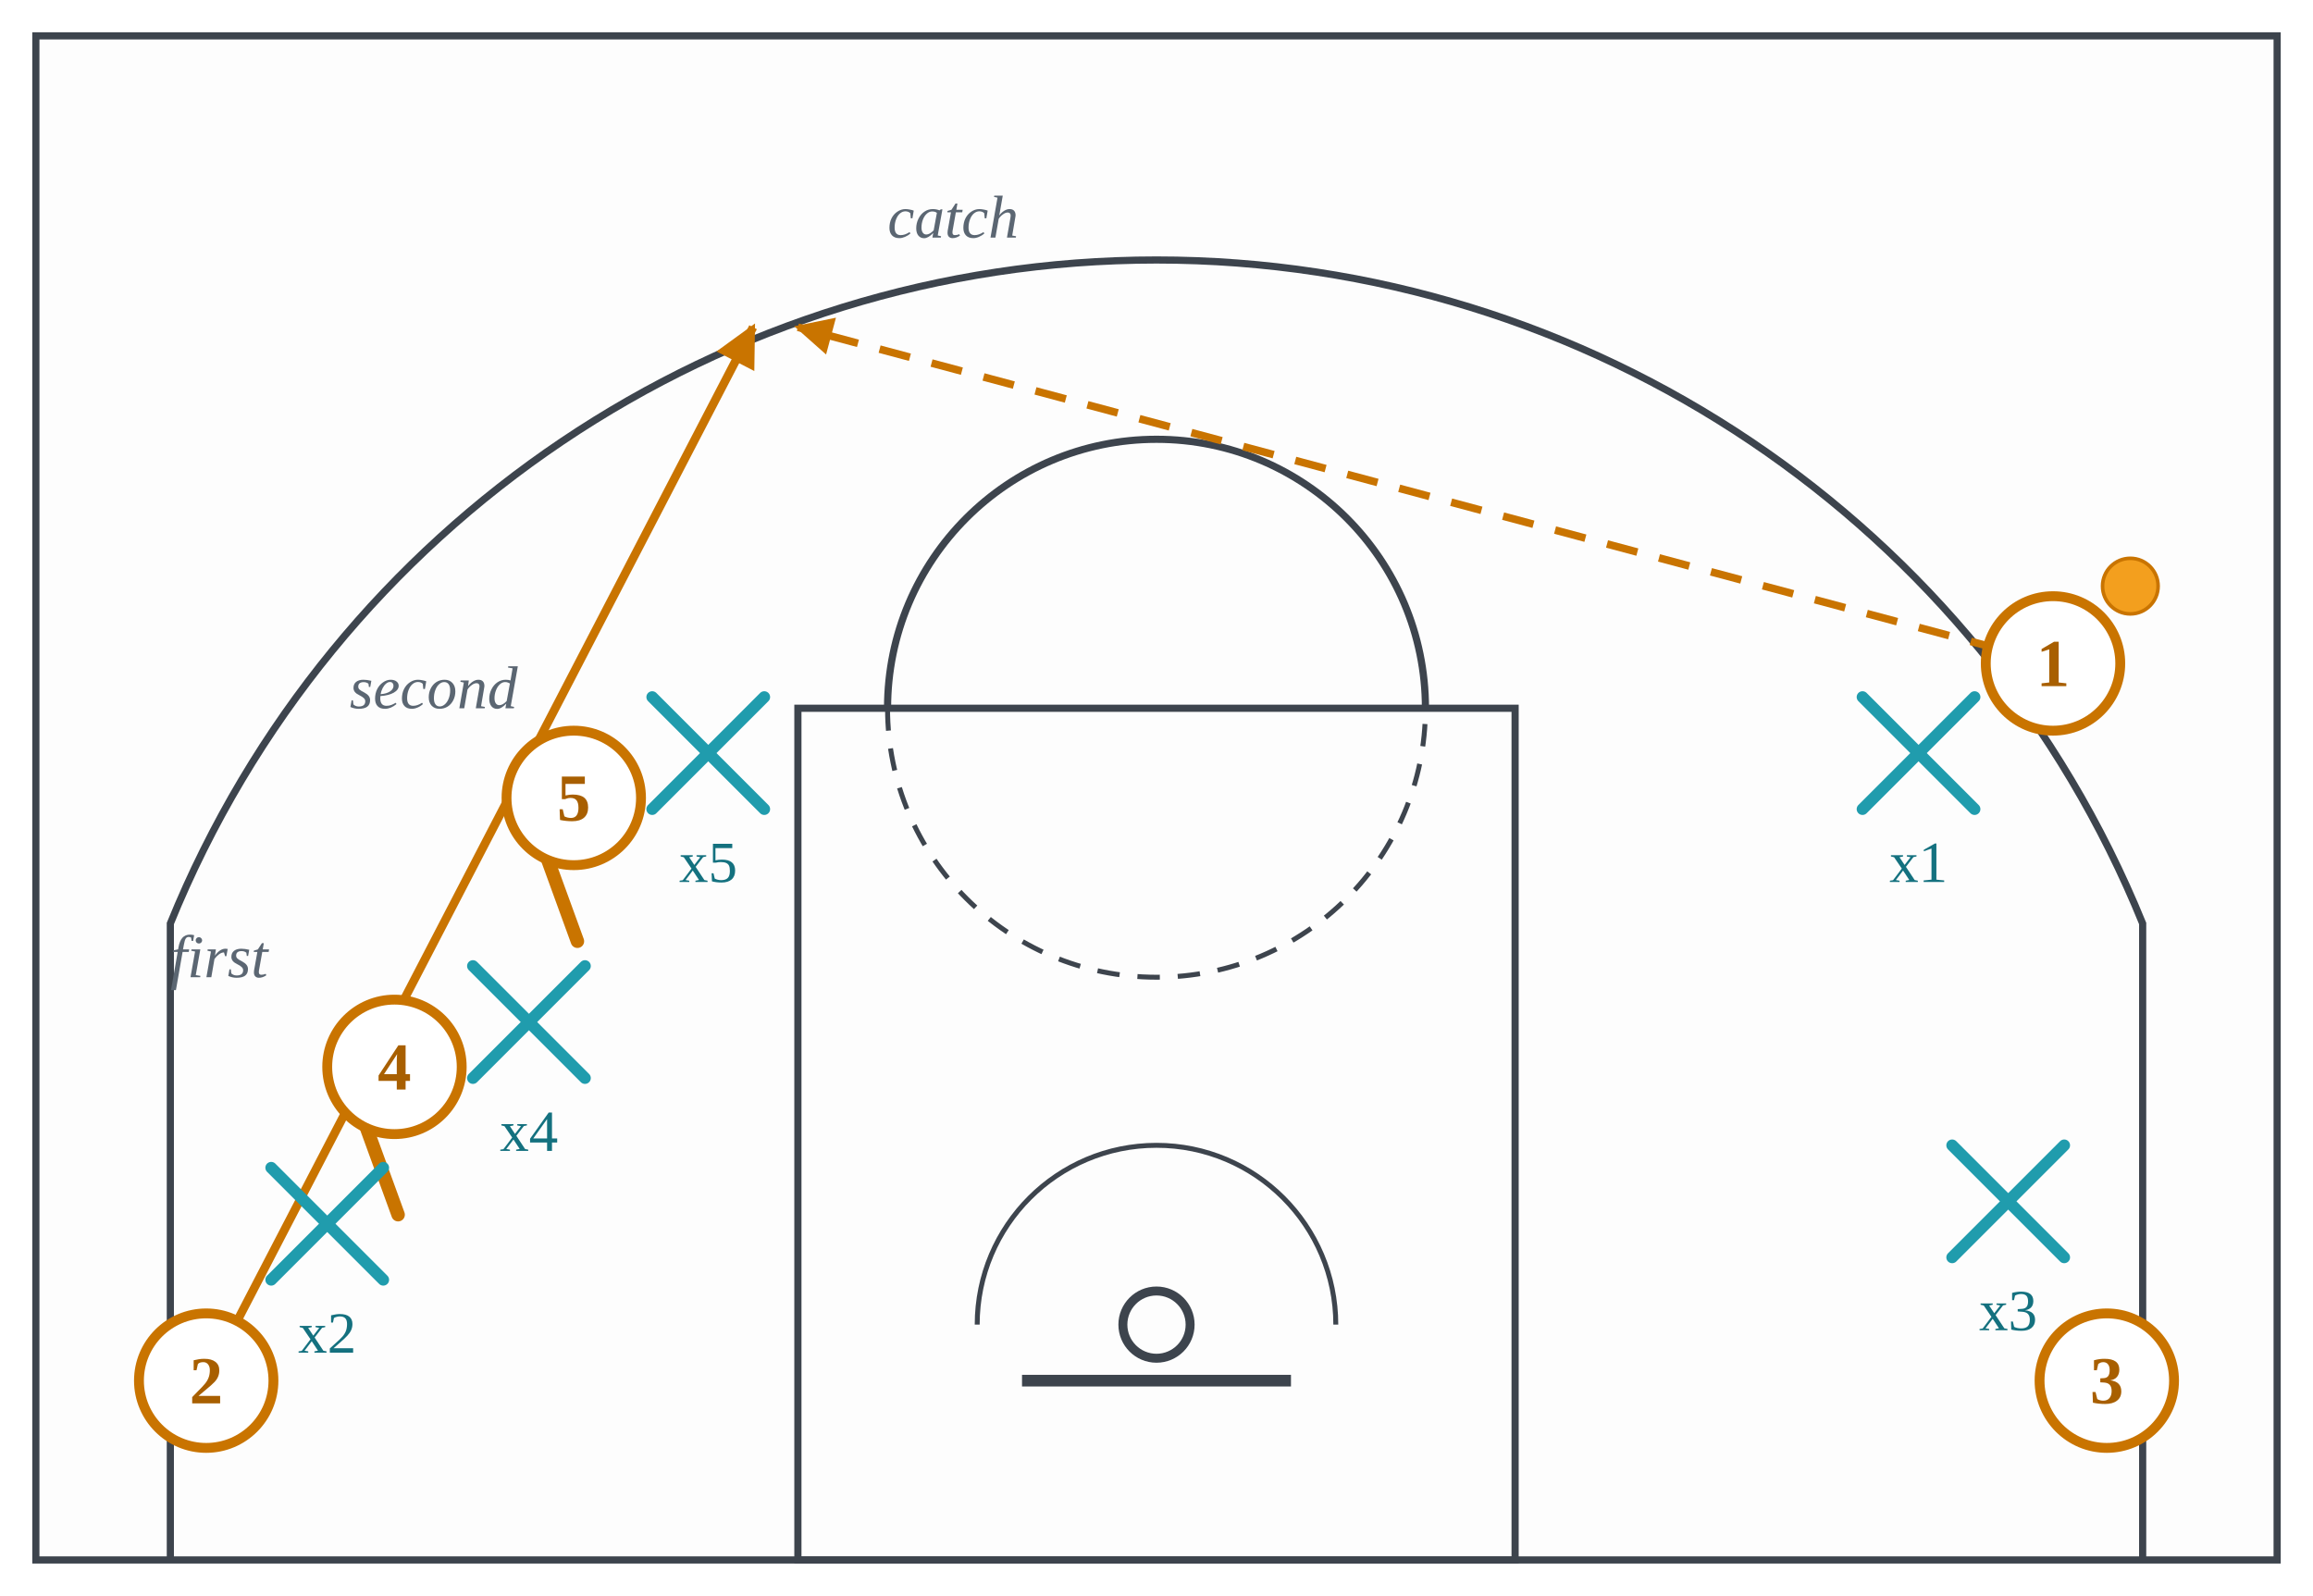
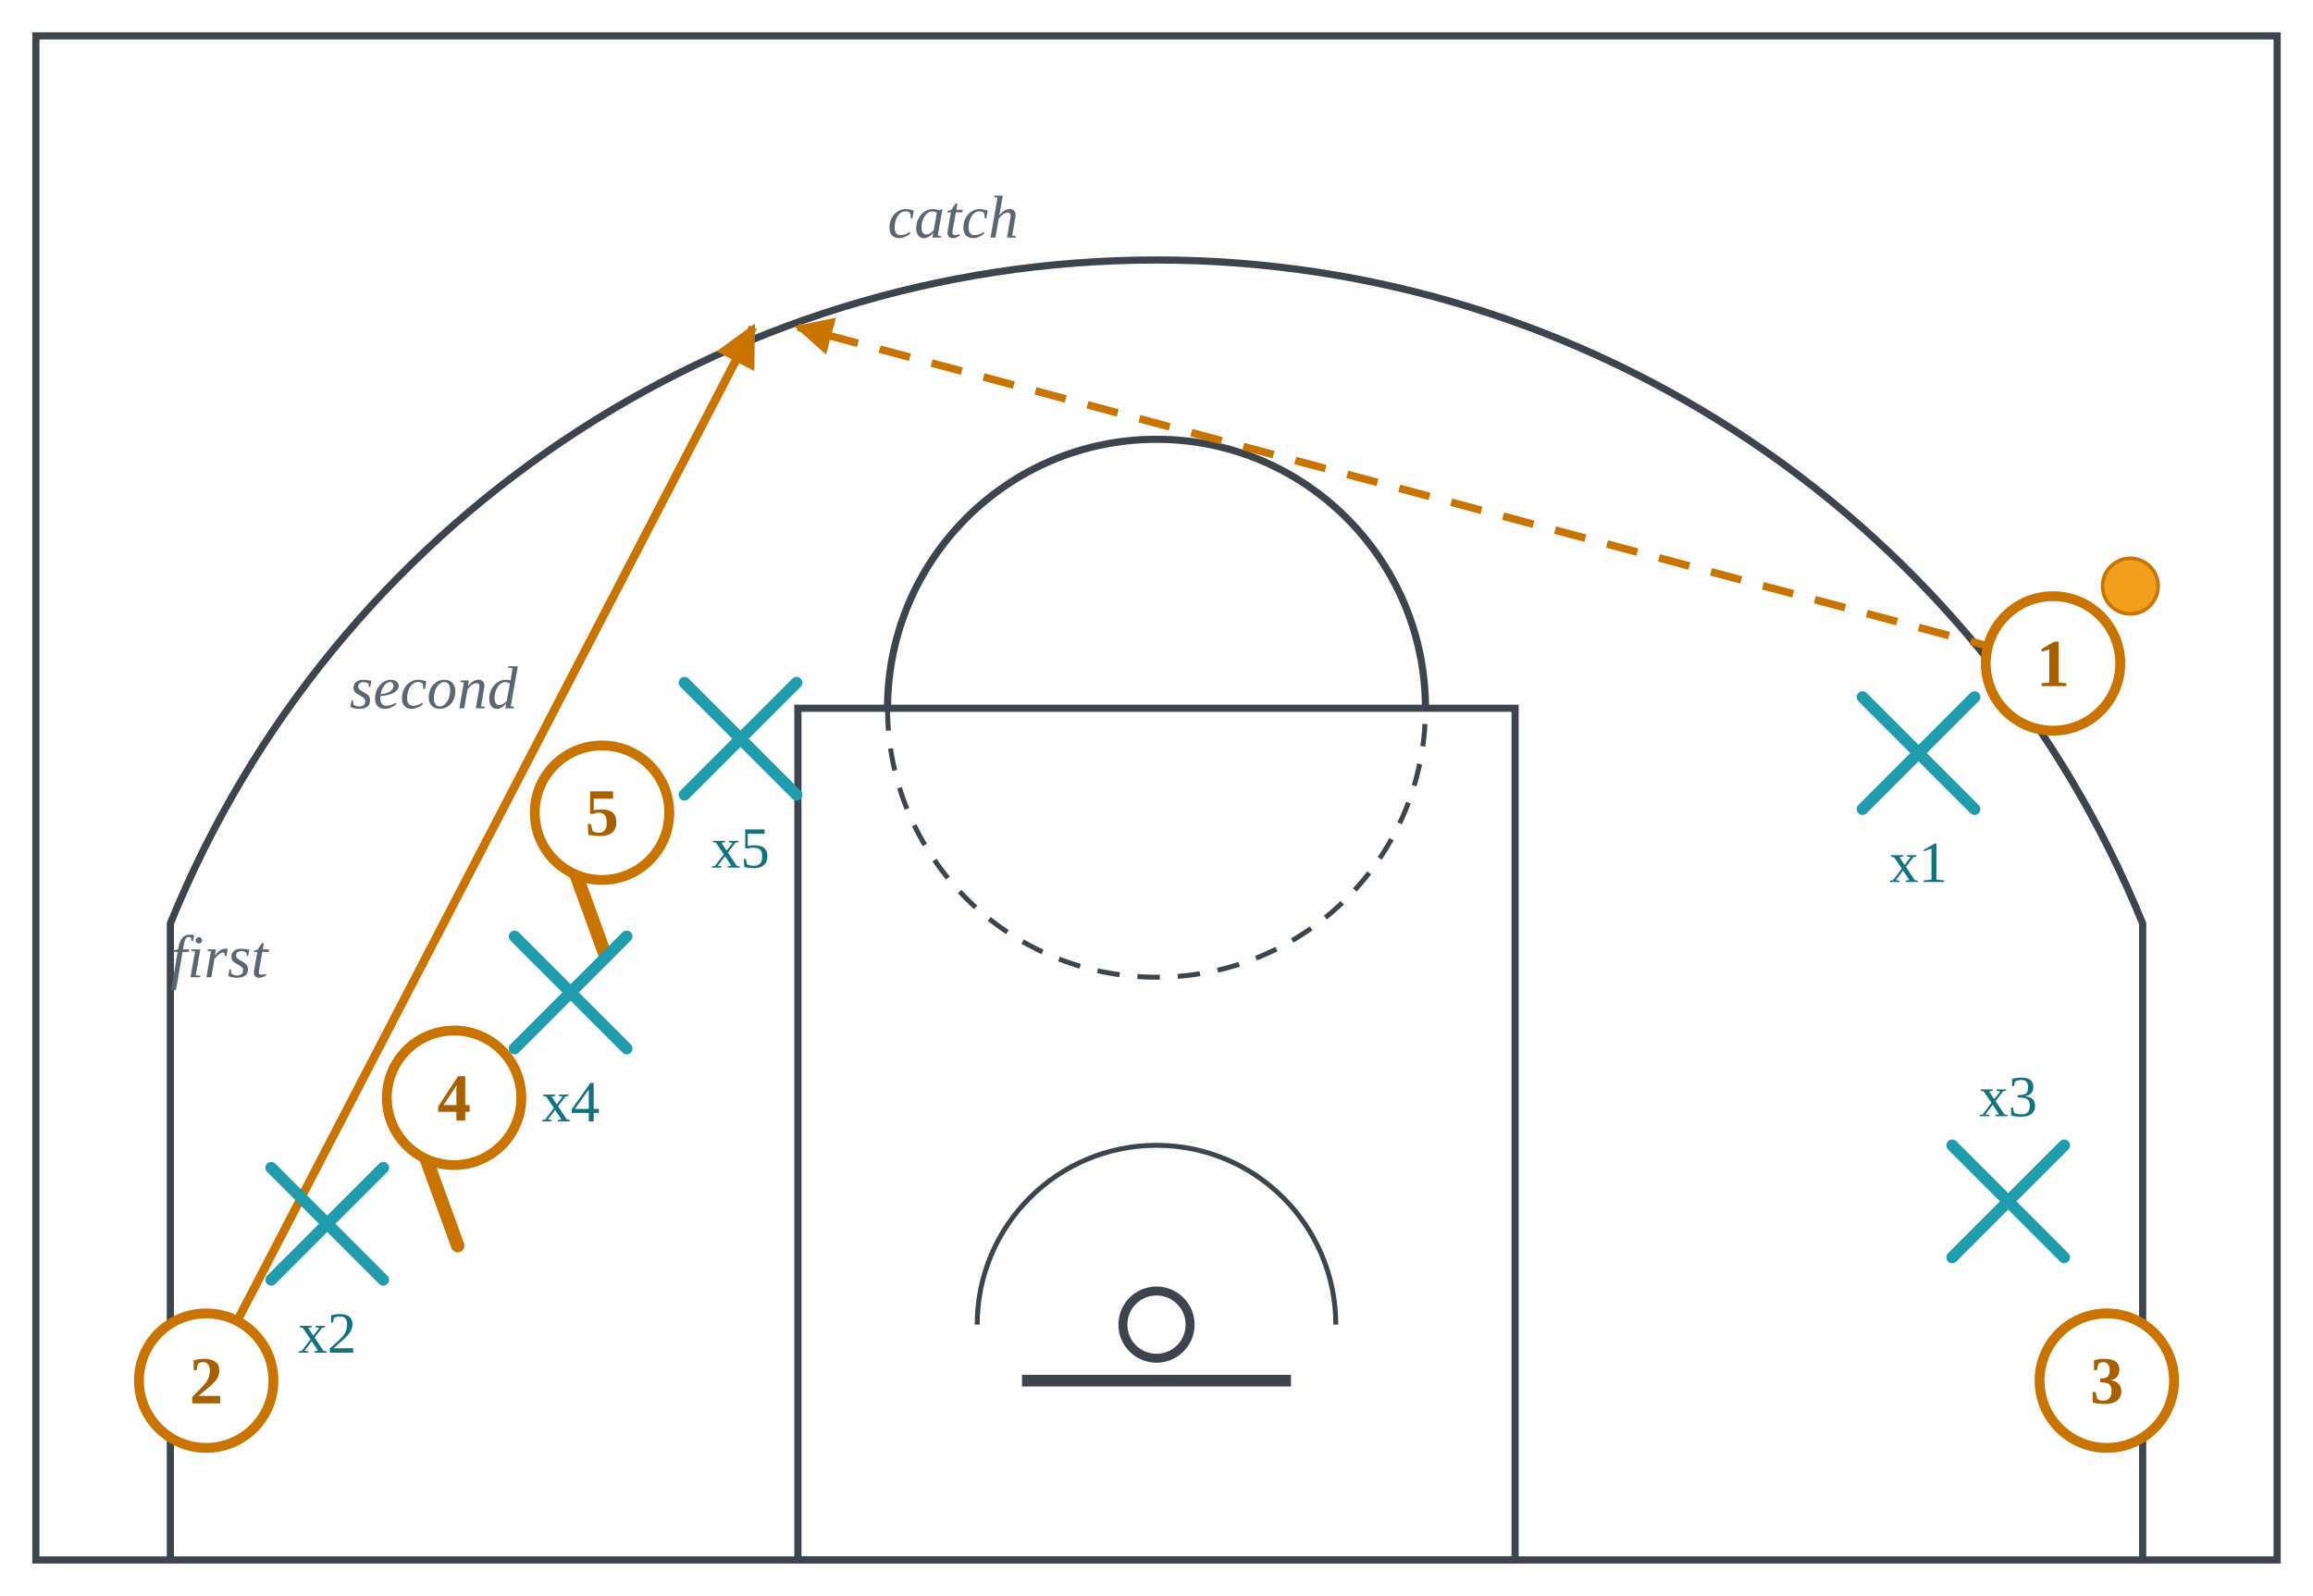
<svg xmlns="http://www.w3.org/2000/svg" viewBox="0 0 516.0 356.0" width="516.0" role="img" aria-label="The ball is at the right wing. A shooter starts in the left corner. Two screeners are set in a line between the corner and the left wing, one a few feet above the other, both facing the baseline. The shooter runs up off both screens to the left slot and catches a pass from the right wing. His defender has to get around two bodies." class="hd-court-svg">
  <defs>
    <marker id="hd-arrow-o" viewBox="0 0 10 10" refX="9" refY="5" markerWidth="5" markerHeight="5" orient="auto-start-reverse">
      <path d="M 0 0 L 10 5 L 0 10 z" fill="var(--hd-offense, #C97400)" />
    </marker>
    <marker id="hd-arrow-d" viewBox="0 0 10 10" refX="9" refY="5" markerWidth="5" markerHeight="5" orient="auto-start-reverse">
      <path d="M 0 0 L 10 5 L 0 10 z" fill="var(--hd-defense, #209CAD)" />
    </marker>
  </defs>
  <rect x="8.0" y="8.0" width="500.0" height="340.0" fill="var(--court-floor, #fdfdfd)" stroke="var(--court-line, #3d444d)" stroke-width="1.6" />
  <path d="M 38.0 348.0 L 38.0 206.02 A 237.5 237.5 0 0 1 478.0 206.02 L 478.0 348.0" stroke="var(--court-line, #3d444d)" fill="none" stroke-width="1.6" />
  <rect x="178.0" y="158.0" width="160.0" height="190.0" stroke="var(--court-line, #3d444d)" fill="none" stroke-width="1.6" />
  <path d="M 198.0 158.0 A 60.0 60.0 0 0 1 318.0 158.0" stroke="var(--court-line, #3d444d)" fill="none" stroke-width="1.6" />
  <path d="M 198.0 158.0 A 60.0 60.0 0 0 0 318.0 158.0" stroke="var(--court-line, #3d444d)" fill="none" stroke-width="1.1" stroke-dasharray="5 4" />
  <path d="M 218.0 295.5 A 40.0 40.0 0 0 1 298.0 295.5" stroke="var(--court-line, #3d444d)" fill="none" stroke-width="1.1" />
  <line x1="228.0" y1="308.0" x2="288.0" y2="308.0" stroke="var(--court-line, #3d444d)" stroke-width="2.6" />
  <circle cx="258.0" cy="295.5" r="7.5" stroke="var(--court-line, #3d444d)" fill="none" stroke-width="2" />
-   <line x1="88.814" y1="270.975" x2="77.186" y2="239.025" stroke="var(--hd-offense, #C97400)" stroke-width="3" stroke-linecap="round" />
-   <line x1="128.814" y1="209.975" x2="117.186" y2="178.025" stroke="var(--hd-offense, #C97400)" stroke-width="3" stroke-linecap="round" />
+   <line x1="102.114" y1="277.875" x2="90.486" y2="245.925" stroke="var(--hd-offense, #C97400)" stroke-width="3" stroke-linecap="round" />
+   <line x1="135.114" y1="213.275" x2="123.486" y2="181.325" stroke="var(--hd-offense, #C97400)" stroke-width="3" stroke-linecap="round" />
  <line x1="46.0" y1="308.0" x2="168.0" y2="73.0" stroke="var(--hd-offense, #C97400)" fill="none" marker-end="url(#hd-arrow-o)" stroke-width="1.9" />
  <line x1="458.0" y1="148.0" x2="178.0" y2="73.0" stroke="var(--hd-offense, #C97400)" fill="none" marker-end="url(#hd-arrow-o)" stroke-width="1.7" stroke-dasharray="7 5" />
  <circle cx="458.0" cy="148.0" r="15.0" fill="var(--court-floor, #fff)" stroke="var(--hd-offense, #C97400)" stroke-width="2.2" />
  <text x="458.0" y="148.0" text-anchor="middle" dominant-baseline="central" font-size="15.0" font-weight="600" fill="var(--hd-offense-ink, #A85F00)">1</text>
  <circle cx="475.25" cy="130.75" r="6.2" fill="#F39F1E" stroke="var(--hd-offense, #C97400)" stroke-width="0.8" />
  <circle cx="46.0" cy="308.0" r="15.0" fill="var(--court-floor, #fff)" stroke="var(--hd-offense, #C97400)" stroke-width="2.2" />
  <text x="46.0" y="308.0" text-anchor="middle" dominant-baseline="central" font-size="15.0" font-weight="600" fill="var(--hd-offense-ink, #A85F00)">2</text>
-   <circle cx="88.0" cy="238.0" r="15.0" fill="var(--court-floor, #fff)" stroke="var(--hd-offense, #C97400)" stroke-width="2.2" />
-   <text x="88.0" y="238.0" text-anchor="middle" dominant-baseline="central" font-size="15.0" font-weight="600" fill="var(--hd-offense-ink, #A85F00)">4</text>
-   <circle cx="128.0" cy="178.0" r="15.0" fill="var(--court-floor, #fff)" stroke="var(--hd-offense, #C97400)" stroke-width="2.2" />
-   <text x="128.0" y="178.0" text-anchor="middle" dominant-baseline="central" font-size="15.0" font-weight="600" fill="var(--hd-offense-ink, #A85F00)">5</text>
+   <circle cx="101.3" cy="244.9" r="15.0" fill="var(--court-floor, #fff)" stroke="var(--hd-offense, #C97400)" stroke-width="2.2" />
+   <text x="101.3" y="244.9" text-anchor="middle" dominant-baseline="central" font-size="15.0" font-weight="600" fill="var(--hd-offense-ink, #A85F00)">4</text>
+   <circle cx="134.3" cy="181.3" r="15.0" fill="var(--court-floor, #fff)" stroke="var(--hd-offense, #C97400)" stroke-width="2.2" />
+   <text x="134.3" y="181.3" text-anchor="middle" dominant-baseline="central" font-size="15.0" font-weight="600" fill="var(--hd-offense-ink, #A85F00)">5</text>
  <circle cx="470.0" cy="308.0" r="15.0" fill="var(--court-floor, #fff)" stroke="var(--hd-offense, #C97400)" stroke-width="2.2" />
  <text x="470.0" y="308.0" text-anchor="middle" dominant-baseline="central" font-size="15.0" font-weight="600" fill="var(--hd-offense-ink, #A85F00)">3</text>
  <line x1="415.5" y1="155.5" x2="440.5" y2="180.5" stroke="var(--hd-defense, #209CAD)" stroke-width="2.6" stroke-linecap="round" />
  <line x1="415.5" y1="180.5" x2="440.5" y2="155.5" stroke="var(--hd-defense, #209CAD)" stroke-width="2.6" stroke-linecap="round" />
  <text x="428.0" y="196.75" text-anchor="middle" font-size="13.0" fill="var(--hd-defense-ink, #14717F)">x1</text>
  <line x1="60.5" y1="260.5" x2="85.5" y2="285.5" stroke="var(--hd-defense, #209CAD)" stroke-width="2.6" stroke-linecap="round" />
  <line x1="60.5" y1="285.5" x2="85.5" y2="260.5" stroke="var(--hd-defense, #209CAD)" stroke-width="2.6" stroke-linecap="round" />
  <text x="73.0" y="301.75" text-anchor="middle" font-size="13.0" fill="var(--hd-defense-ink, #14717F)">x2</text>
-   <line x1="105.5" y1="215.5" x2="130.5" y2="240.5" stroke="var(--hd-defense, #209CAD)" stroke-width="2.6" stroke-linecap="round" />
-   <line x1="105.5" y1="240.5" x2="130.5" y2="215.5" stroke="var(--hd-defense, #209CAD)" stroke-width="2.6" stroke-linecap="round" />
-   <text x="118.0" y="256.75" text-anchor="middle" font-size="13.0" fill="var(--hd-defense-ink, #14717F)">x4</text>
-   <line x1="145.5" y1="155.5" x2="170.5" y2="180.5" stroke="var(--hd-defense, #209CAD)" stroke-width="2.6" stroke-linecap="round" />
-   <line x1="145.5" y1="180.5" x2="170.5" y2="155.5" stroke="var(--hd-defense, #209CAD)" stroke-width="2.6" stroke-linecap="round" />
-   <text x="158.0" y="196.75" text-anchor="middle" font-size="13.0" fill="var(--hd-defense-ink, #14717F)">x5</text>
+   <line x1="114.8" y1="208.9" x2="139.8" y2="233.9" stroke="var(--hd-defense, #209CAD)" stroke-width="2.6" stroke-linecap="round" />
+   <line x1="114.8" y1="233.9" x2="139.8" y2="208.9" stroke="var(--hd-defense, #209CAD)" stroke-width="2.6" stroke-linecap="round" />
+   <text x="127.3" y="250.15" text-anchor="middle" font-size="13.0" fill="var(--hd-defense-ink, #14717F)">x4</text>
+   <line x1="152.7" y1="152.3" x2="177.7" y2="177.3" stroke="var(--hd-defense, #209CAD)" stroke-width="2.6" stroke-linecap="round" />
+   <line x1="152.7" y1="177.3" x2="177.7" y2="152.3" stroke="var(--hd-defense, #209CAD)" stroke-width="2.6" stroke-linecap="round" />
+   <text x="165.2" y="193.55" text-anchor="middle" font-size="13.0" fill="var(--hd-defense-ink, #14717F)">x5</text>
  <line x1="435.5" y1="255.5" x2="460.5" y2="280.5" stroke="var(--hd-defense, #209CAD)" stroke-width="2.6" stroke-linecap="round" />
  <line x1="435.5" y1="280.5" x2="460.5" y2="255.5" stroke="var(--hd-defense, #209CAD)" stroke-width="2.6" stroke-linecap="round" />
-   <text x="448.0" y="296.75" text-anchor="middle" font-size="13.0" fill="var(--hd-defense-ink, #14717F)">x3</text>
+   <text x="448.0" y="249.0" text-anchor="middle" font-size="13.0" fill="var(--hd-defense-ink, #14717F)">x3</text>
  <text x="38.0" y="218.0" text-anchor="start" font-size="13.5" font-style="italic" fill="var(--hd-muted, #5b6672)">first</text>
  <text x="78.0" y="158.0" text-anchor="start" font-size="13.5" font-style="italic" fill="var(--hd-muted, #5b6672)">second</text>
  <text x="198.0" y="53.0" text-anchor="start" font-size="13.5" font-style="italic" fill="var(--hd-muted, #5b6672)">catch</text>
</svg>
